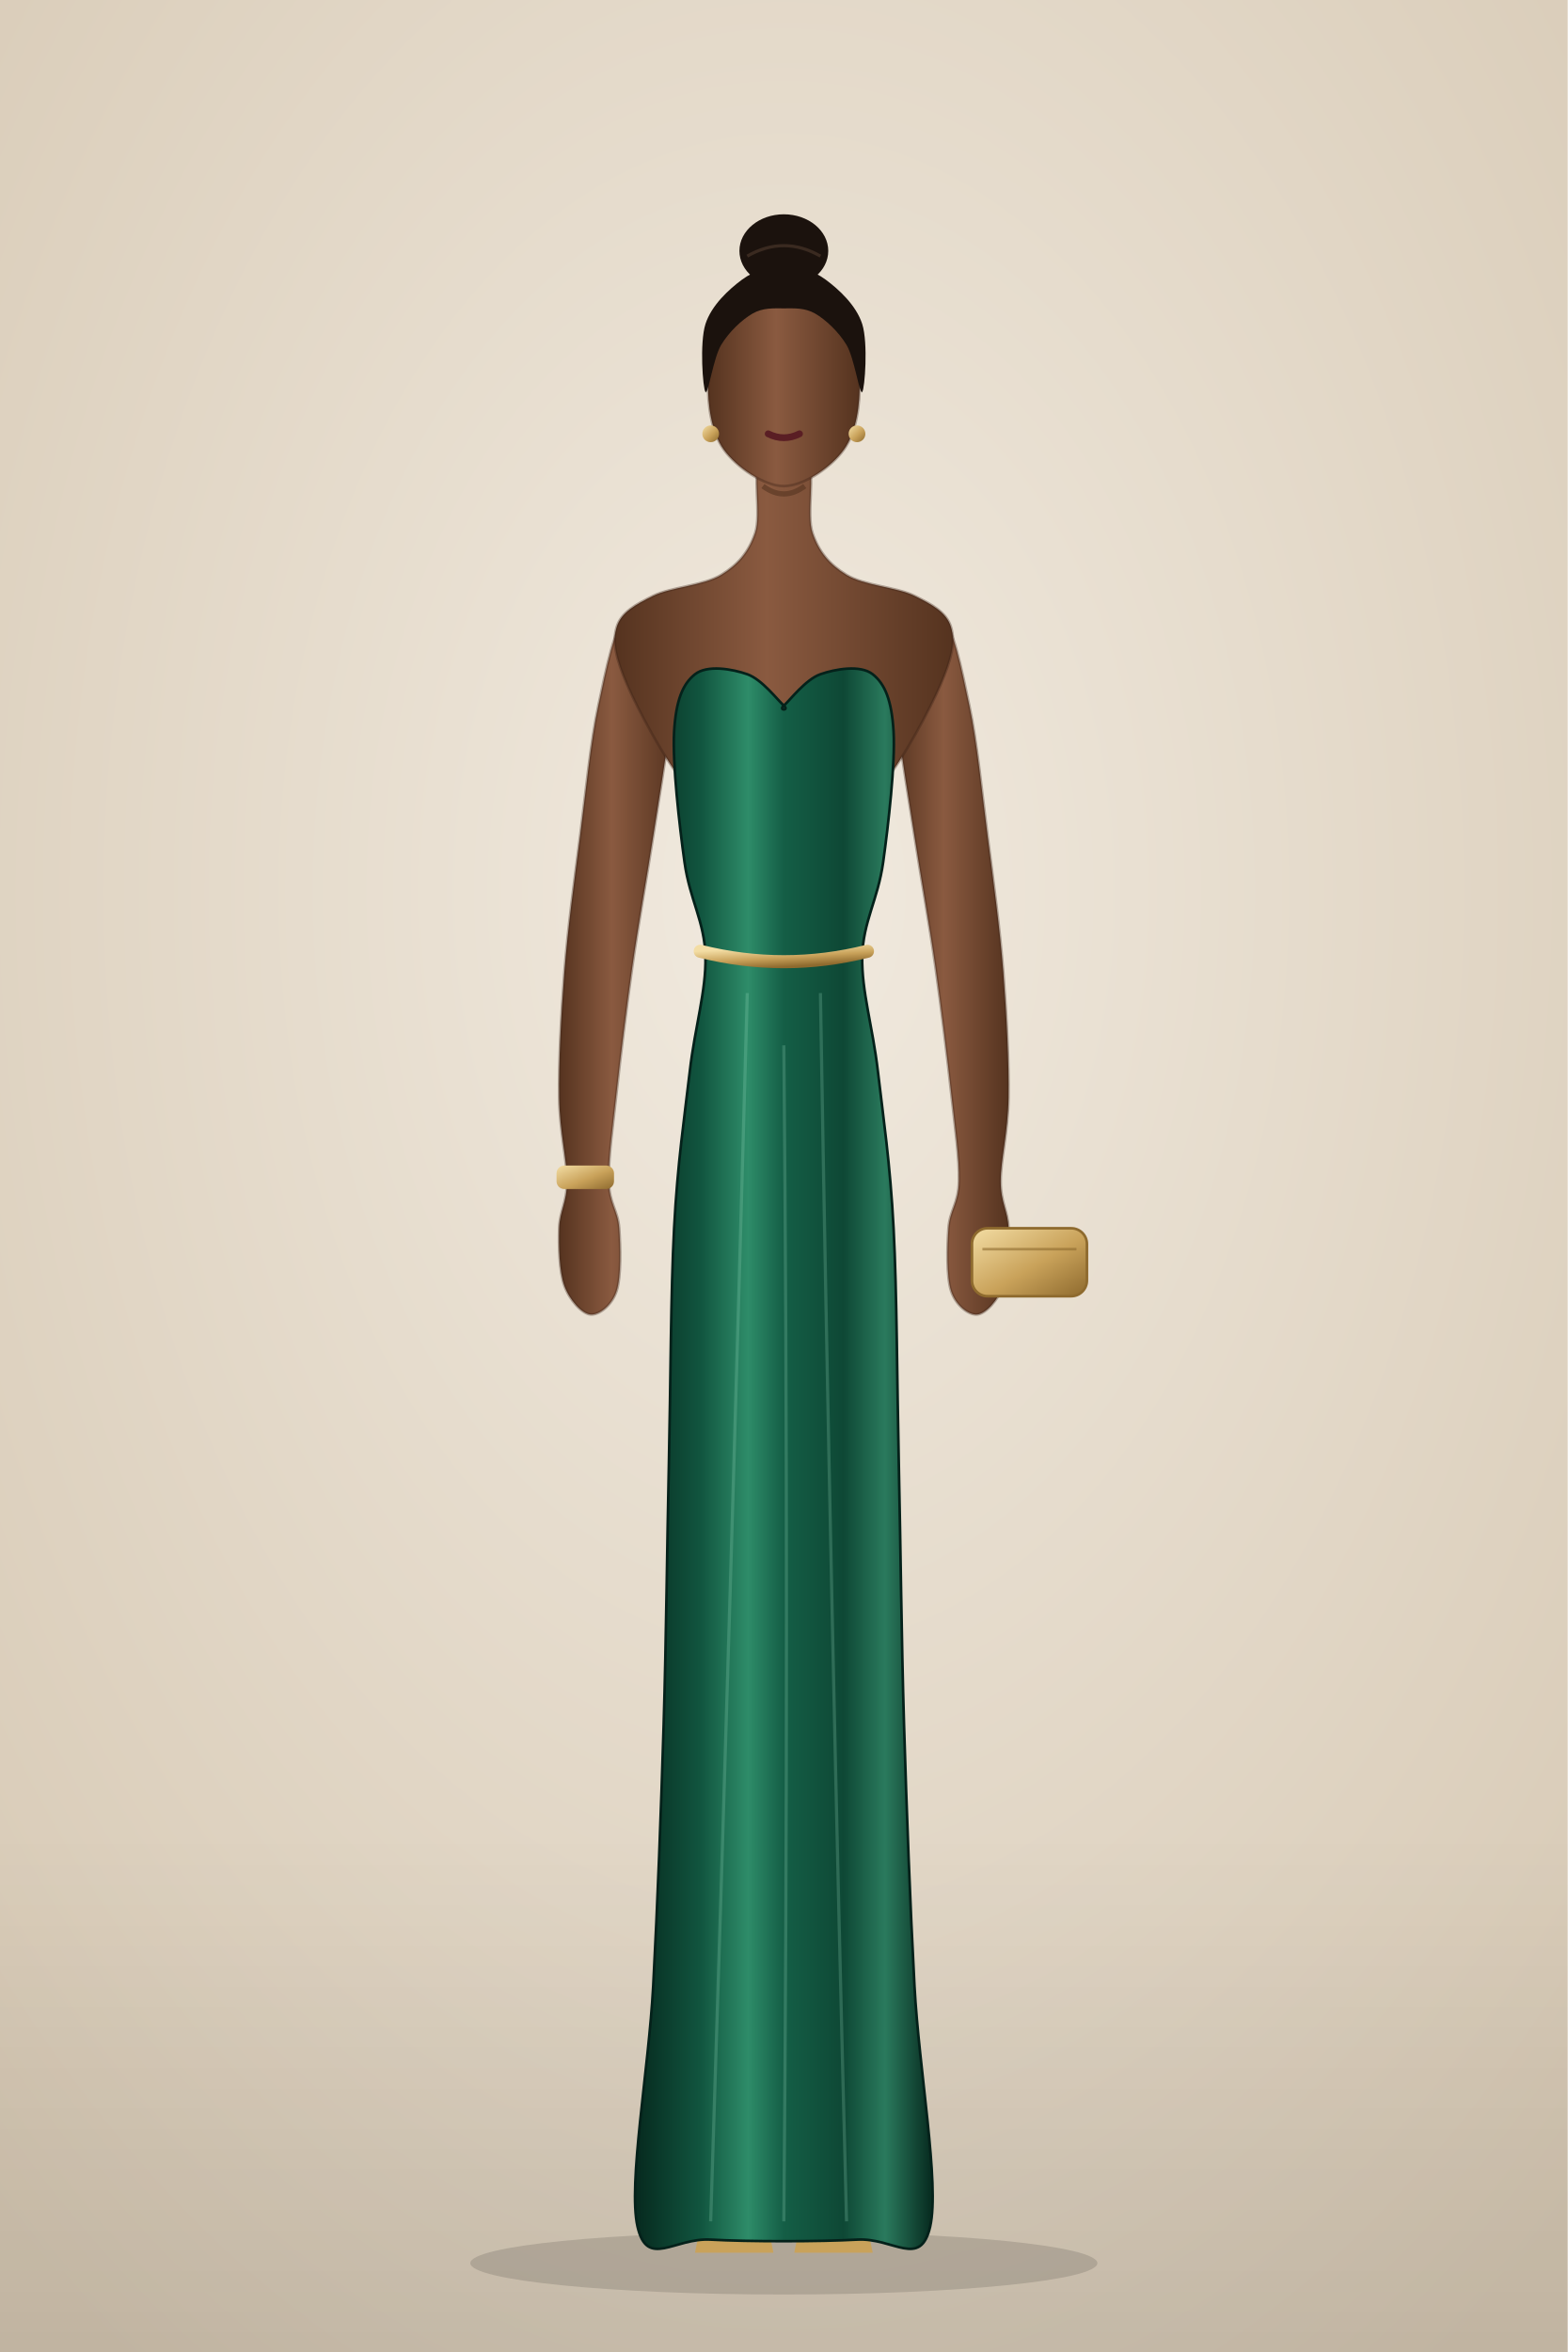
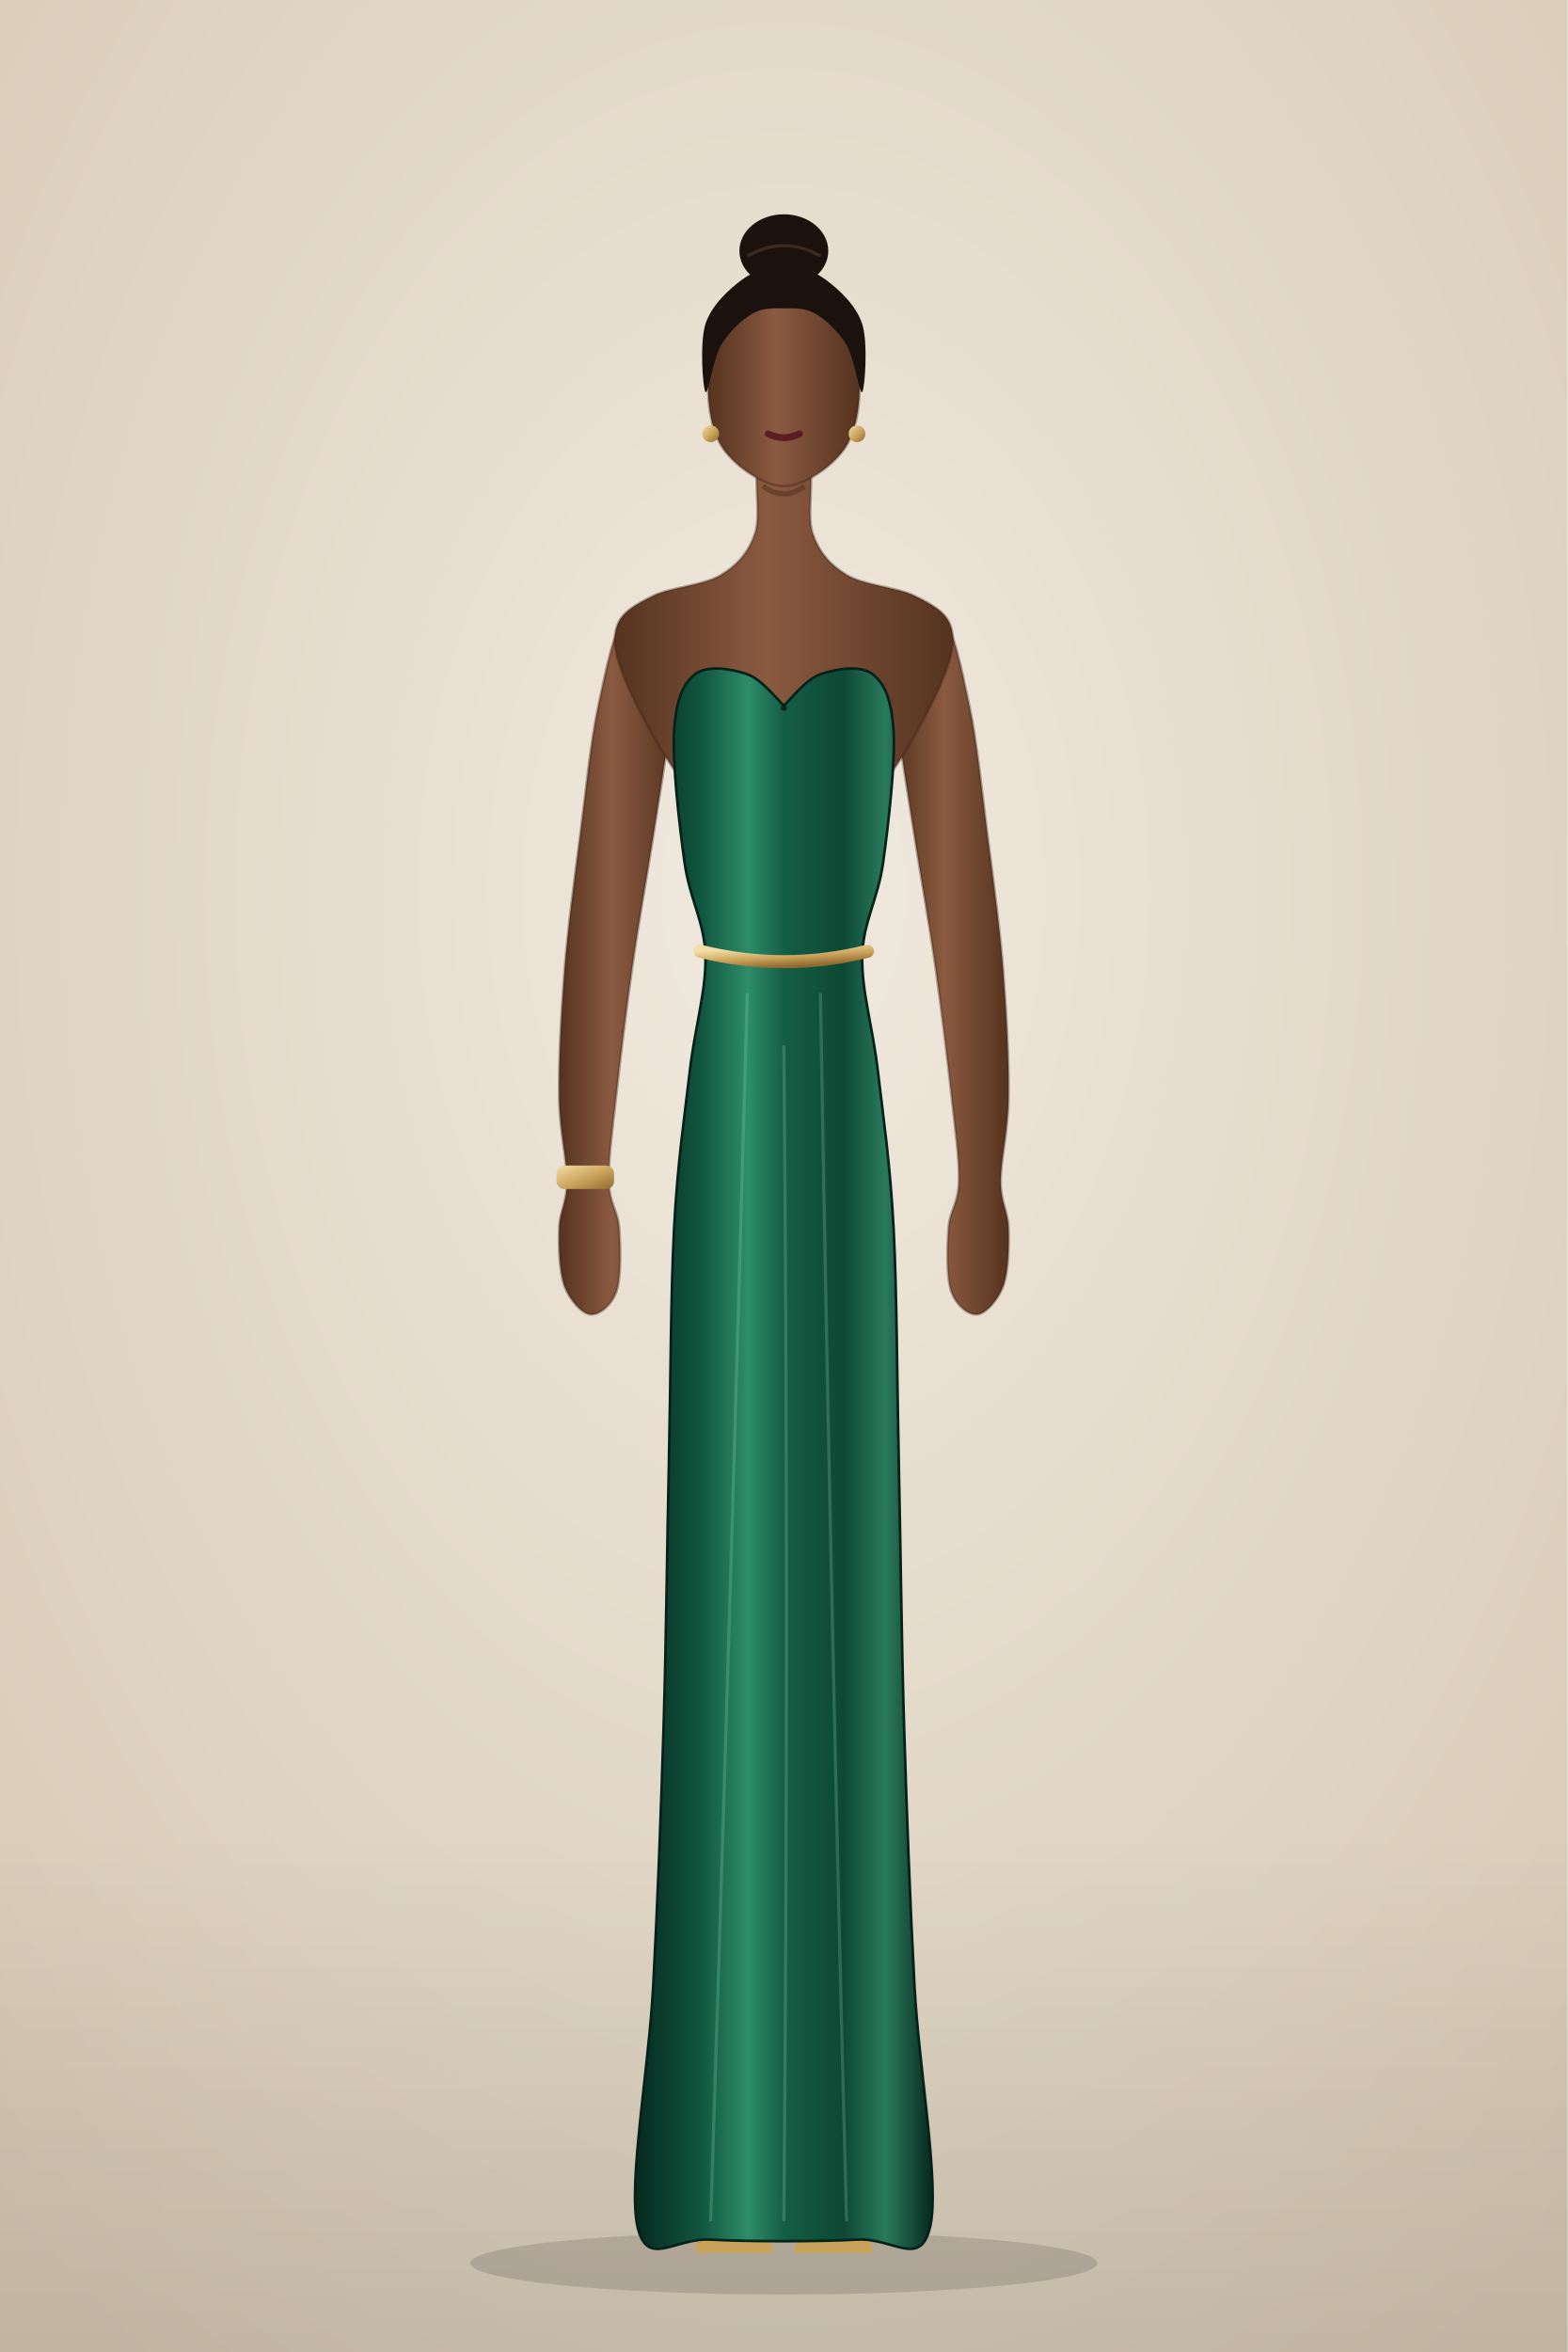
<svg xmlns="http://www.w3.org/2000/svg" viewBox="0 0 600 900" width="600" height="900" role="img">
  <defs>
    <radialGradient id="ff-bd" cx="50%" cy="38%" r="75%">
      <stop offset="0" stop-color="#F1EADF" />
      <stop offset="1" stop-color="#D6C8B3" />
    </radialGradient>
    <linearGradient id="ff-fl" x1="0" y1="0" x2="0" y2="1">
      <stop offset="0" stop-color="#000" stop-opacity="0" />
      <stop offset="1" stop-color="#000" stop-opacity=".10" />
    </linearGradient>
  </defs>
  <rect width="600" height="900" fill="url(#ff-bd)" />
  <rect y="702" width="600" height="198" fill="url(#ff-fl)" />
  <defs>
    <linearGradient id="ff-gold" x1="0" y1="0" x2="1" y2="1">
      <stop offset="0" stop-color="#F3DDA4" />
      <stop offset=".55" stop-color="#C9A25A" />
      <stop offset="1" stop-color="#8E6A2E" />
    </linearGradient>
    <linearGradient id="ff-skin" x1="0" y1="0" x2="1" y2="0">
      <stop offset="0" stop-color="#55331F" />
      <stop offset=".45" stop-color="#8A5A40" />
      <stop offset="1" stop-color="#55331F" />
    </linearGradient>
    <linearGradient id="ff-gele" x1="0" y1="0" x2="1" y2="1">
      <stop offset="0" stop-color="#1F7A5A" />
      <stop offset=".5" stop-color="#12543E" />
      <stop offset="1" stop-color="#0B3B2C" />
    </linearGradient>
    <linearGradient id="ff-satin" x1="0" y1="0" x2="1" y2="0">
      <stop offset="0" stop-color="#06291E" />
      <stop offset=".22" stop-color="#11553F" />
      <stop offset=".38" stop-color="#2E8C69" />
      <stop offset=".5" stop-color="#145E46" />
      <stop offset=".7" stop-color="#0E4835" />
      <stop offset=".84" stop-color="#2A7A5D" />
      <stop offset="1" stop-color="#06291E" />
    </linearGradient>
  </defs>
  <ellipse cx="300" cy="866" rx="120" ry="12" fill="#000" opacity=".13" />
  <g stroke="#3A2216" stroke-width="1" stroke-opacity=".35">
    <path d="M240 236C235.2 239 232 256 229 270C226 284 224.2 303 222 320C219.8 337 217.3 355.3 216 372C214.7 388.7 213.8 406.7 214 420C214.2 433.3 217 443.7 217 452C217 460.3 214.2 463.3 214 470C213.8 476.7 214 486.5 216 492C218 497.5 222.7 502.7 226 503C229.3 503.3 234.2 499.5 236 494C237.8 488.5 237.5 477 237 470C236.5 463 233.2 460.7 233 452C232.8 443.3 234.5 431.7 236 418C237.5 404.3 239.7 386.3 242 370C244.3 353.7 247.7 335 250 320C252.3 305 254.7 291.3 256 280C257.3 268.7 260.7 259.3 258 252C255.3 244.7 244.8 233 240 236Z" fill="url(#ff-skin)" />
    <path d="M360 236C364.8 239 368 256 371 270C374 284 375.8 303 378 320C380.2 337 382.7 355.3 384 372C385.3 388.7 386.2 406.7 386 420C385.8 433.3 383 443.7 383 452C383 460.3 385.8 463.3 386 470C386.2 476.7 386 486.5 384 492C382 497.5 377.3 502.7 374 503C370.7 503.3 365.8 499.5 364 494C362.2 488.5 362.5 477 363 470C363.5 463 366.8 460.7 367 452C367.2 443.3 365.5 431.7 364 418C362.5 404.3 360.3 386.3 358 370C355.7 353.7 352.3 335 350 320C347.7 305 345.3 291.3 344 280C342.7 268.7 339.3 259.3 342 252C344.7 244.7 355.2 233 360 236Z" fill="url(#ff-skin)" />
    <path d="M291 176C287.7 180.7 291.5 196.7 289 204C286.5 211.3 282.5 216 276 220C269.5 224 256.7 224.7 250 228C243.3 231.3 237.7 234.3 236 240C234.3 245.7 235.7 252 240 262C244.3 272 254.3 290.3 262 300C269.7 309.7 277.3 316.7 286 320C294.7 323.3 305.3 323.3 314 320C322.7 316.7 330.3 309.7 338 300C345.7 290.3 355.7 272 360 262C364.3 252 365.7 245.7 364 240C362.3 234.3 356.7 231.3 350 228C343.3 224.7 330.5 224 324 220C317.5 216 313.5 211.3 311 204C308.5 196.7 312.3 180.7 309 176C305.7 171.3 294.3 171.3 291 176Z" fill="url(#ff-skin)" />
    <path d="M300 112C307.3 112 317.2 114.3 322 120C326.8 125.7 328.8 137.3 329 146C329.2 154.7 327.8 165.3 323 172C318.2 178.7 307.7 186 300 186C292.3 186 281.8 178.7 277 172C272.2 165.3 270.8 154.7 271 146C271.2 137.3 273.2 125.7 278 120C282.8 114.3 292.7 112 300 112Z" fill="url(#ff-skin)" />
  </g>
  <path d="M292 186q8 6 16 0" stroke="#55331F" stroke-width="2" fill="none" opacity=".6" />
  <path d="M294 166q6 3 12 0" stroke="#5A1E24" stroke-width="2.6" stroke-linecap="round" fill="none" />
  <path d="M270 150C269 148.7 267.7 131.2 270 124C272.3 116.8 279 110.7 284 107C289 103.3 294.7 102 300 102C305.3 102 311 103.3 316 107C321 110.7 327.7 116.8 330 124C332.3 131.2 331 148.7 330 150C329 151.3 327 137 324 132C321 127 316 122.3 312 120C308 117.7 304 118 300 118C296 118 292 117.7 288 120C284 122.3 279 127 276 132C273 137 271 151.3 270 150Z" fill="#1B120D" />
  <ellipse cx="300" cy="96" rx="17" ry="14" fill="#1B120D" />
  <path d="M286 98q14-8 28 0" stroke="#3A2A20" stroke-width="1.2" fill="none" />
  <g fill="#C9A25A">
    <path d="M268 852q12-8 26 0l2 10h-30z" />
    <path d="M306 852q12-8 26 0l2 10h-30z" />
  </g>
  <path d="M300 270C297.7 268 291.7 260 286 258C280.3 256 270.7 254.3 266 258C261.3 261.7 258.7 268 258 280C257.3 292 260 315.7 262 330C264 344.3 269.7 352.7 270 366C270.3 379.3 266 392.7 264 410C262 427.3 259.3 445 258 470C256.7 495 256.7 528.3 256 560C255.3 591.7 255 626.7 254 660C253 693.3 251.7 728 250 760C248.3 792 240.3 835.8 244 852C247.7 868.2 258 856.2 272 857C286 857.8 314 857.8 328 857C342 856.2 352.3 868.2 356 852C359.7 835.8 351.7 792 350 760C348.3 728 347 693.3 346 660C345 626.7 344.7 591.7 344 560C343.3 528.3 343.3 495 342 470C340.7 445 338 427.3 336 410C334 392.7 329.7 379.3 330 366C330.3 352.7 336 344.3 338 330C340 315.7 342.7 292 342 280C341.3 268 338.7 261.7 334 258C329.3 254.3 319.7 256 314 258C308.3 260 302.3 268 300 270C297.7 272 302.3 272 300 270Z" fill="url(#ff-satin)" stroke="#04211A" stroke-width="1" />
  <g stroke="#9FE0C3" stroke-width="1.2" fill="none" opacity=".22">
    <path d="M286 380q-6 220-14 470" />
    <path d="M314 380q4 240 10 470" />
    <path d="M300 400q2 220 0 450" />
  </g>
  <path d="M268 364q32 8 64 0" stroke="url(#ff-gold)" stroke-width="5" fill="none" stroke-linecap="round" />
  <rect x="213" y="446" width="22" height="9" rx="3" fill="url(#ff-gold)" />
  <circle cx="272" cy="166" r="3.2" fill="url(#ff-gold)" />
  <circle cx="328" cy="166" r="3.2" fill="url(#ff-gold)" />
-   <rect x="372" y="470" width="44" height="26" rx="6" fill="url(#ff-gold)" stroke="#8E6A2E" />
-   <path d="M376 478h36" stroke="#8E6A2E" opacity=".6" />
</svg>
